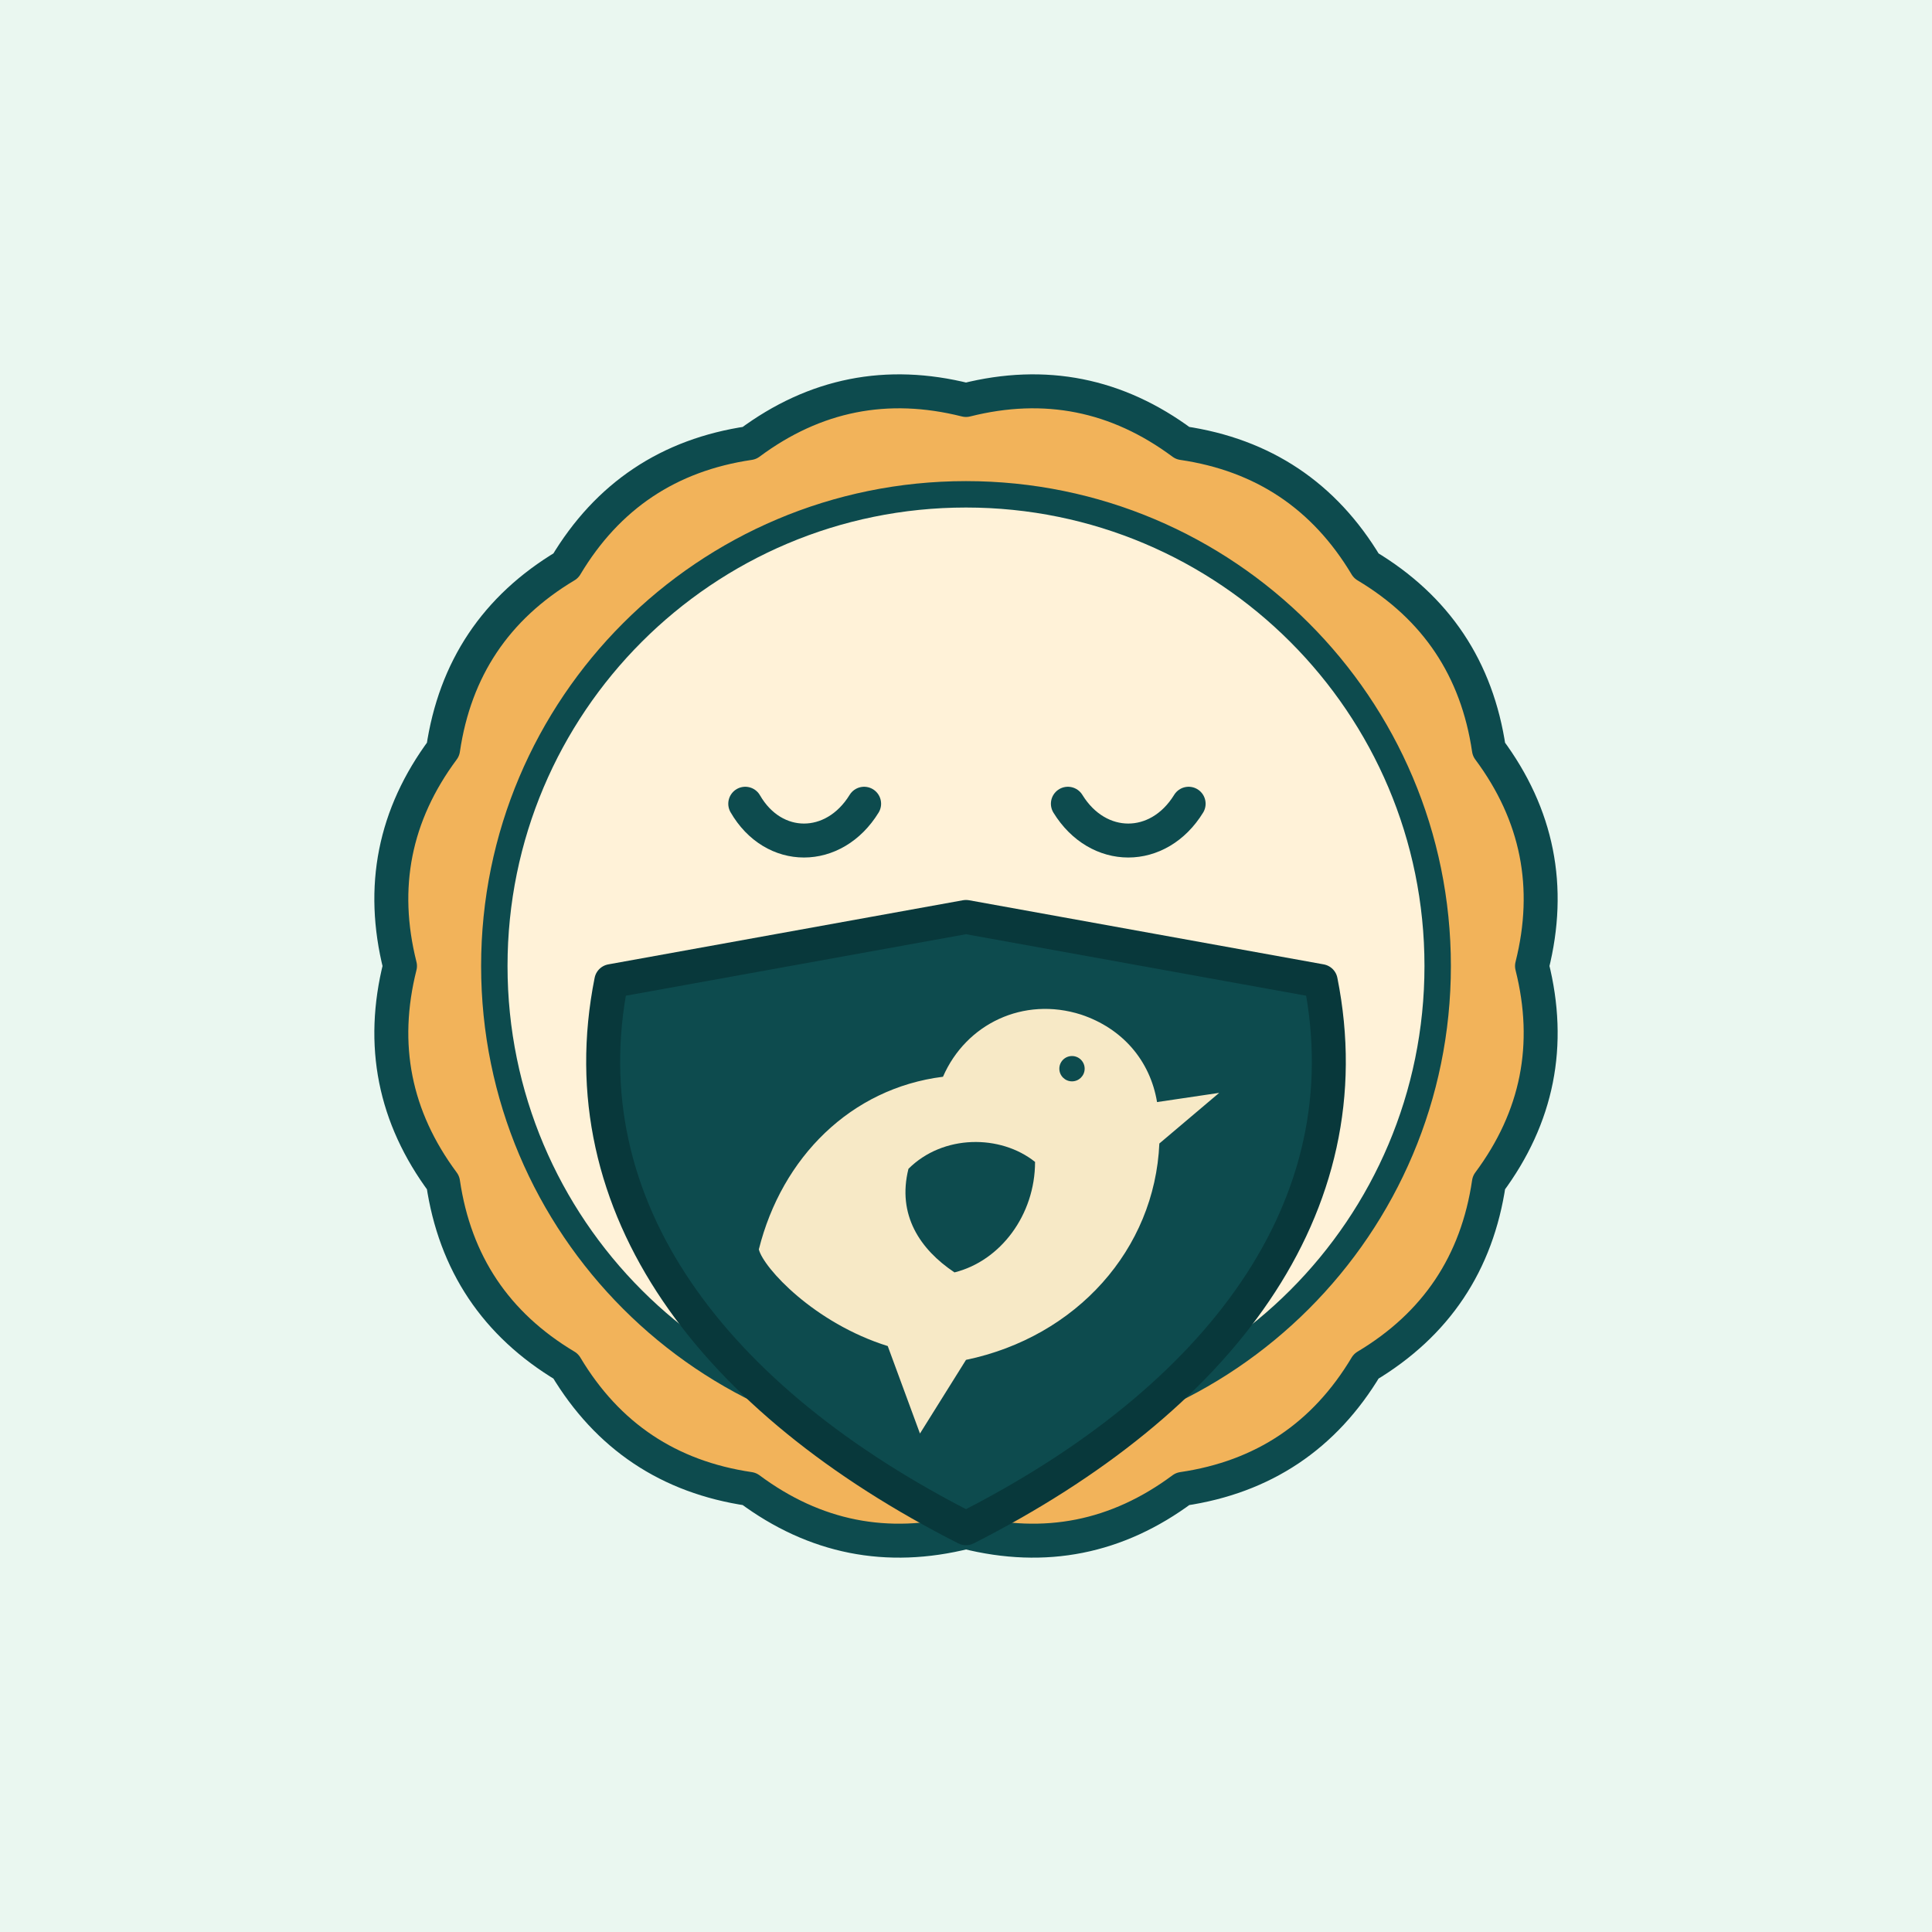
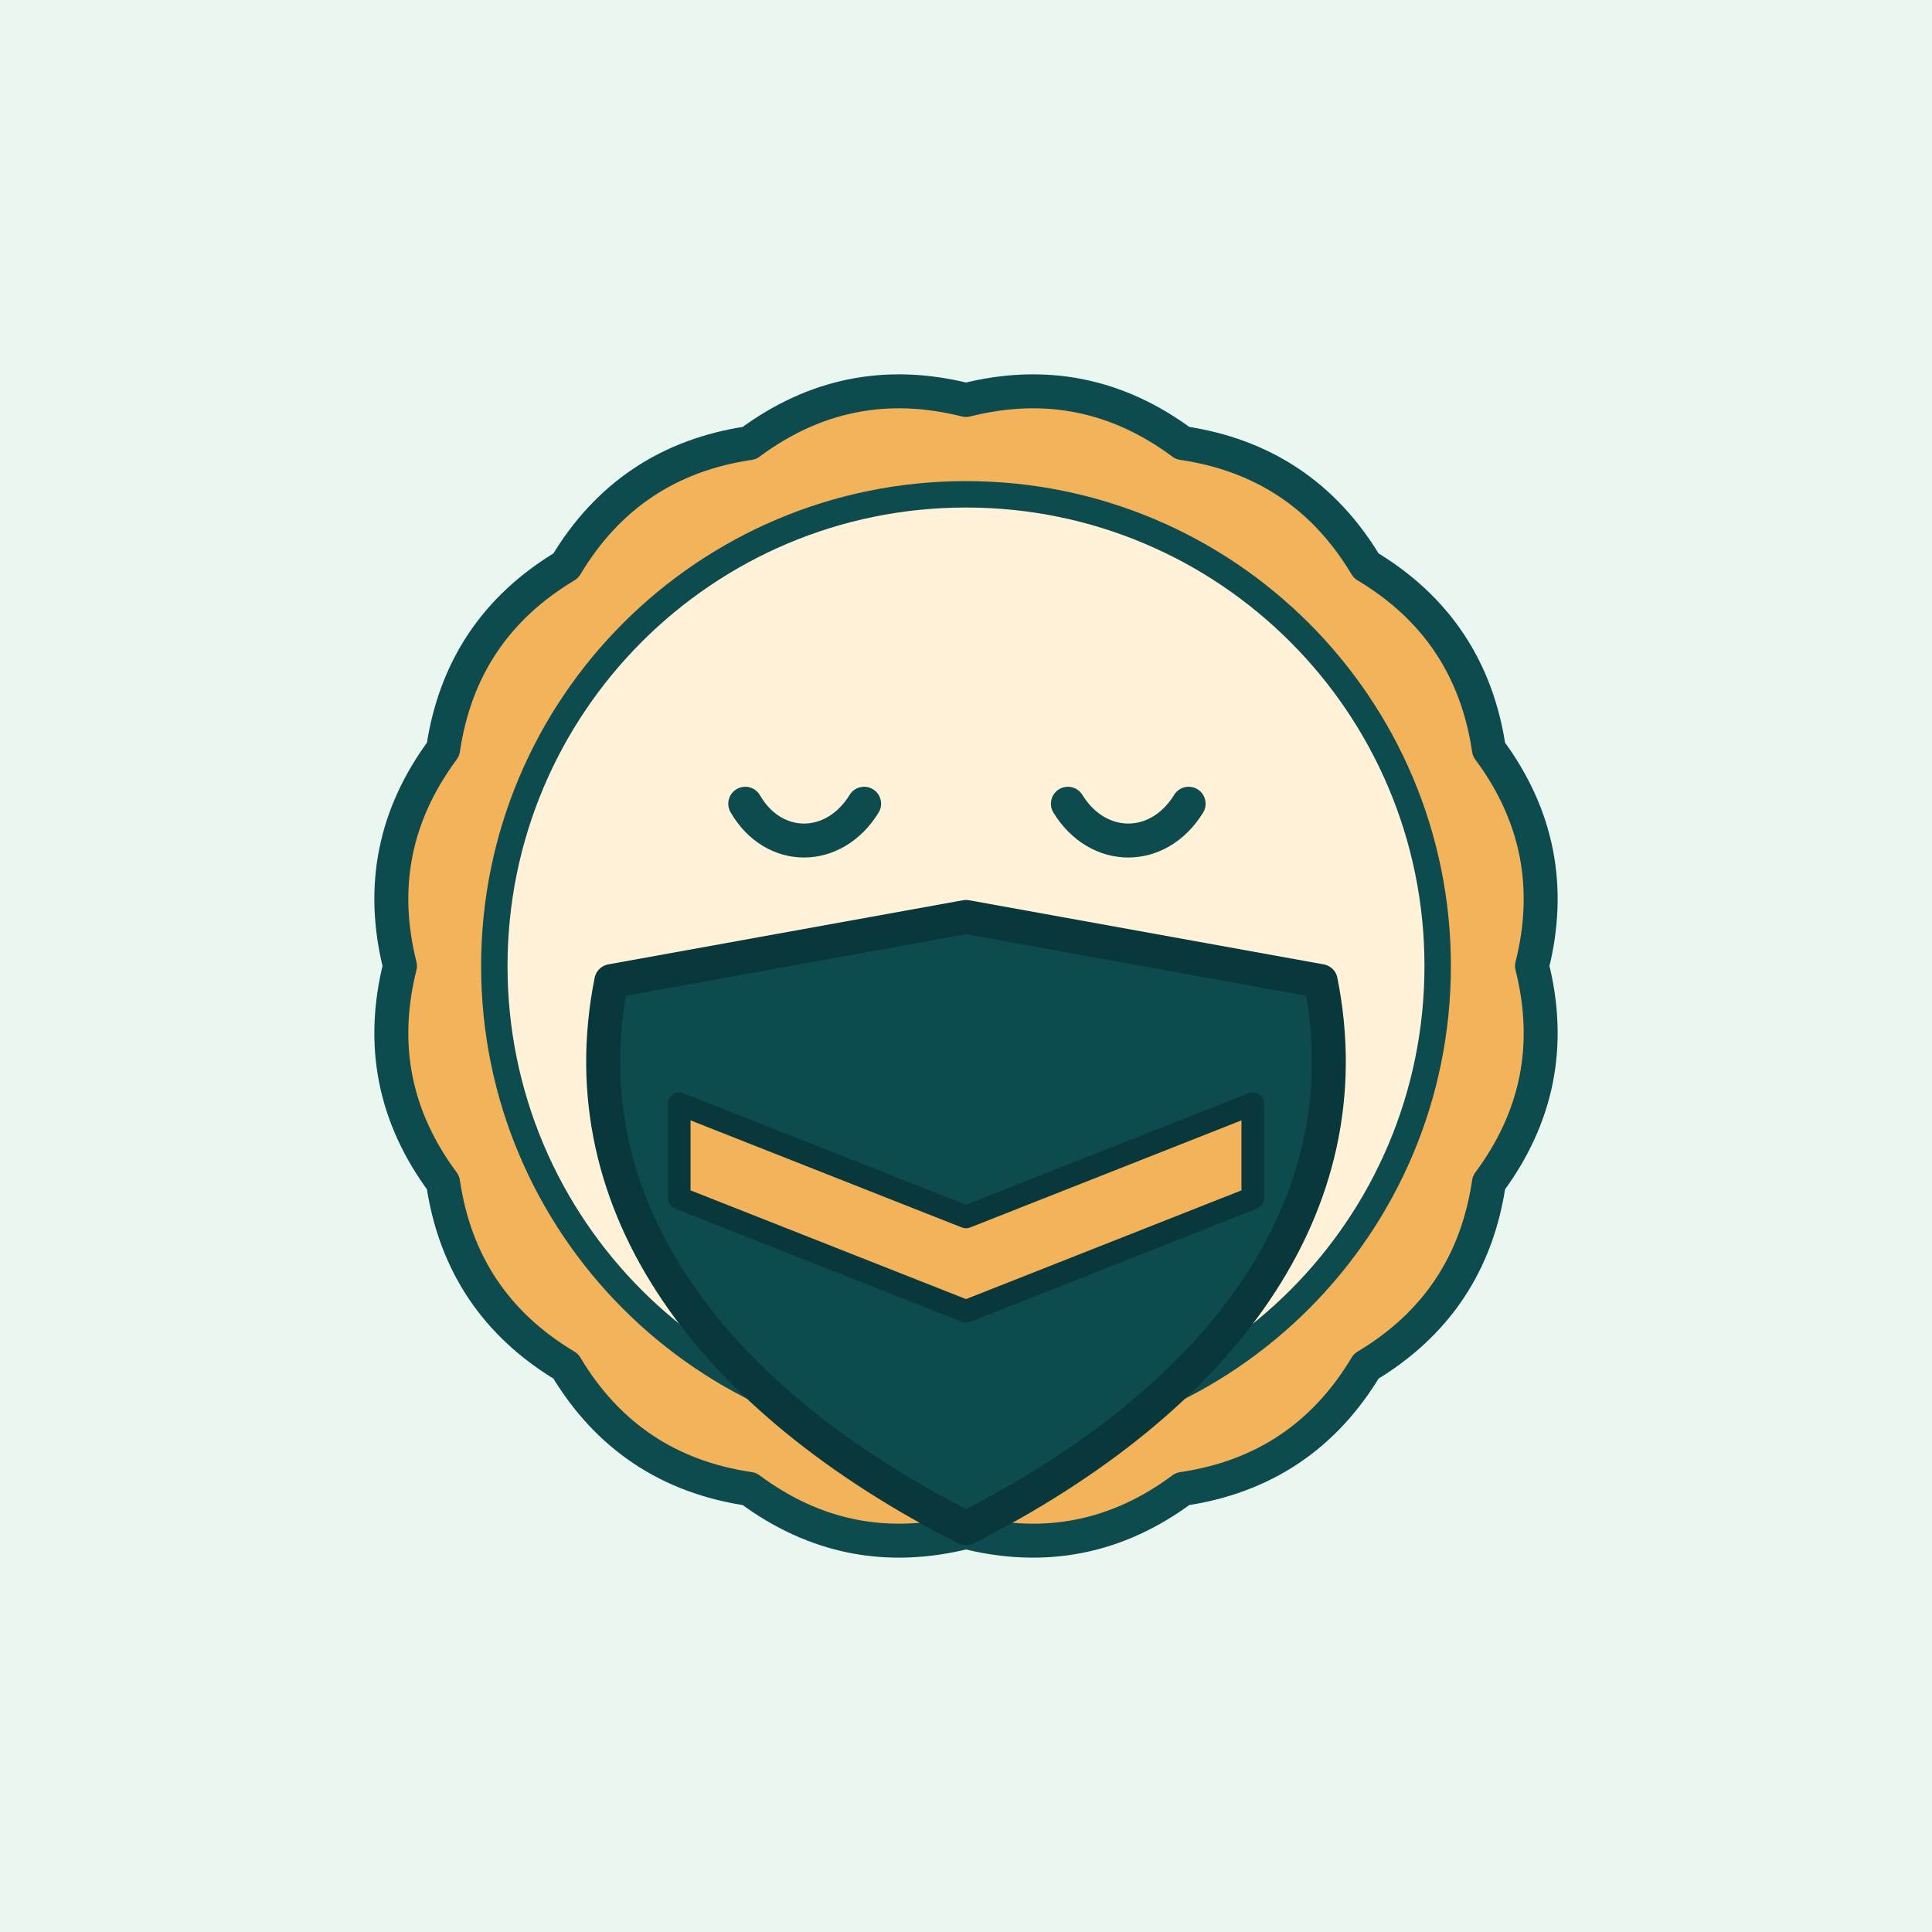
<svg xmlns="http://www.w3.org/2000/svg" viewBox="0 0 1024 1024" width="1024" height="1024" role="img" aria-label="ShyPie — simplified mark">
  <rect width="1024" height="1024" fill="#EAF7F0" />
  <g>
    <path d="M 512 212 Q 574.82 196.19 626.81 234.84 Q 690.89 244.27 724.13 299.87 Q 779.73 333.11 789.16 397.19 Q 827.81 449.18 812 512 Q 827.81 574.82 789.16 626.81 Q 779.73 690.89 724.13 724.13 Q 690.89 779.73 626.81 789.16 Q 574.82 827.81 512 812 Q 449.18 827.81 397.19 789.16 Q 333.11 779.73 299.87 724.13 Q 244.27 690.89 234.84 626.81 Q 196.19 574.82 212 512 Q 196.19 449.18 234.84 397.19 Q 244.27 333.11 299.87 299.87 Q 333.11 244.27 397.19 234.84 Q 449.18 196.19 512 212 Z" fill="#F2B35A" stroke="#0D4B4E" stroke-width="18" stroke-linejoin="round" />
    <circle cx="512" cy="512" r="250" fill="#FFF2D8" stroke="#0D4B4E" stroke-width="14" />
    <g fill="none" stroke="#0D4B4E" stroke-width="18" stroke-linecap="round">
      <path d="M 395 426 C 410 452 442 452 458 426" />
      <path d="M 566 426 C 582 452 614 452 630 426" />
    </g>
    <path d="M 512 486 L 700 520 C 724 640 646 742 512 810 C 378 742 300 640 324 520 Z" fill="#0D4B4E" stroke="#08383B" stroke-width="18" stroke-linejoin="round" />
-     <g fill="#F7E9C6">
-       <g transform="translate(512 650) scale(12.2) translate(-12 -12)">
-         <path fill-rule="evenodd" d="M 3 13 C 4 9 7 6 11 5.5 C 12 3.2 14.5 2 17 2.8 C 18.8 3.4 20 4.8 20.3 6.6 L 23 6.2 L 20.4 8.4 C 20.2 13 16.8 16.8 12 17.8 L 10 21 L 8.6 17.2 C 5.4 16.2 3.2 13.8 3 13 Z M 9.5 9.5 C 11 8 13.5 8 15 9.2 C 15 11.5 13.5 13.5 11.5 14 C 10 13 9 11.5 9.5 9.5 Z M 16.6 4.6 a 0.55 0.55 0 1 0 0.01 0 Z" />
-       </g>
-     </g>
+     <path d="M 360 585 L 512 645 L 664 585 L 664 635 L 512 695 L 360 635 Z" fill="#F2B35A" stroke="#08383B" stroke-width="12" stroke-linejoin="round" />
  </g>
</svg>
